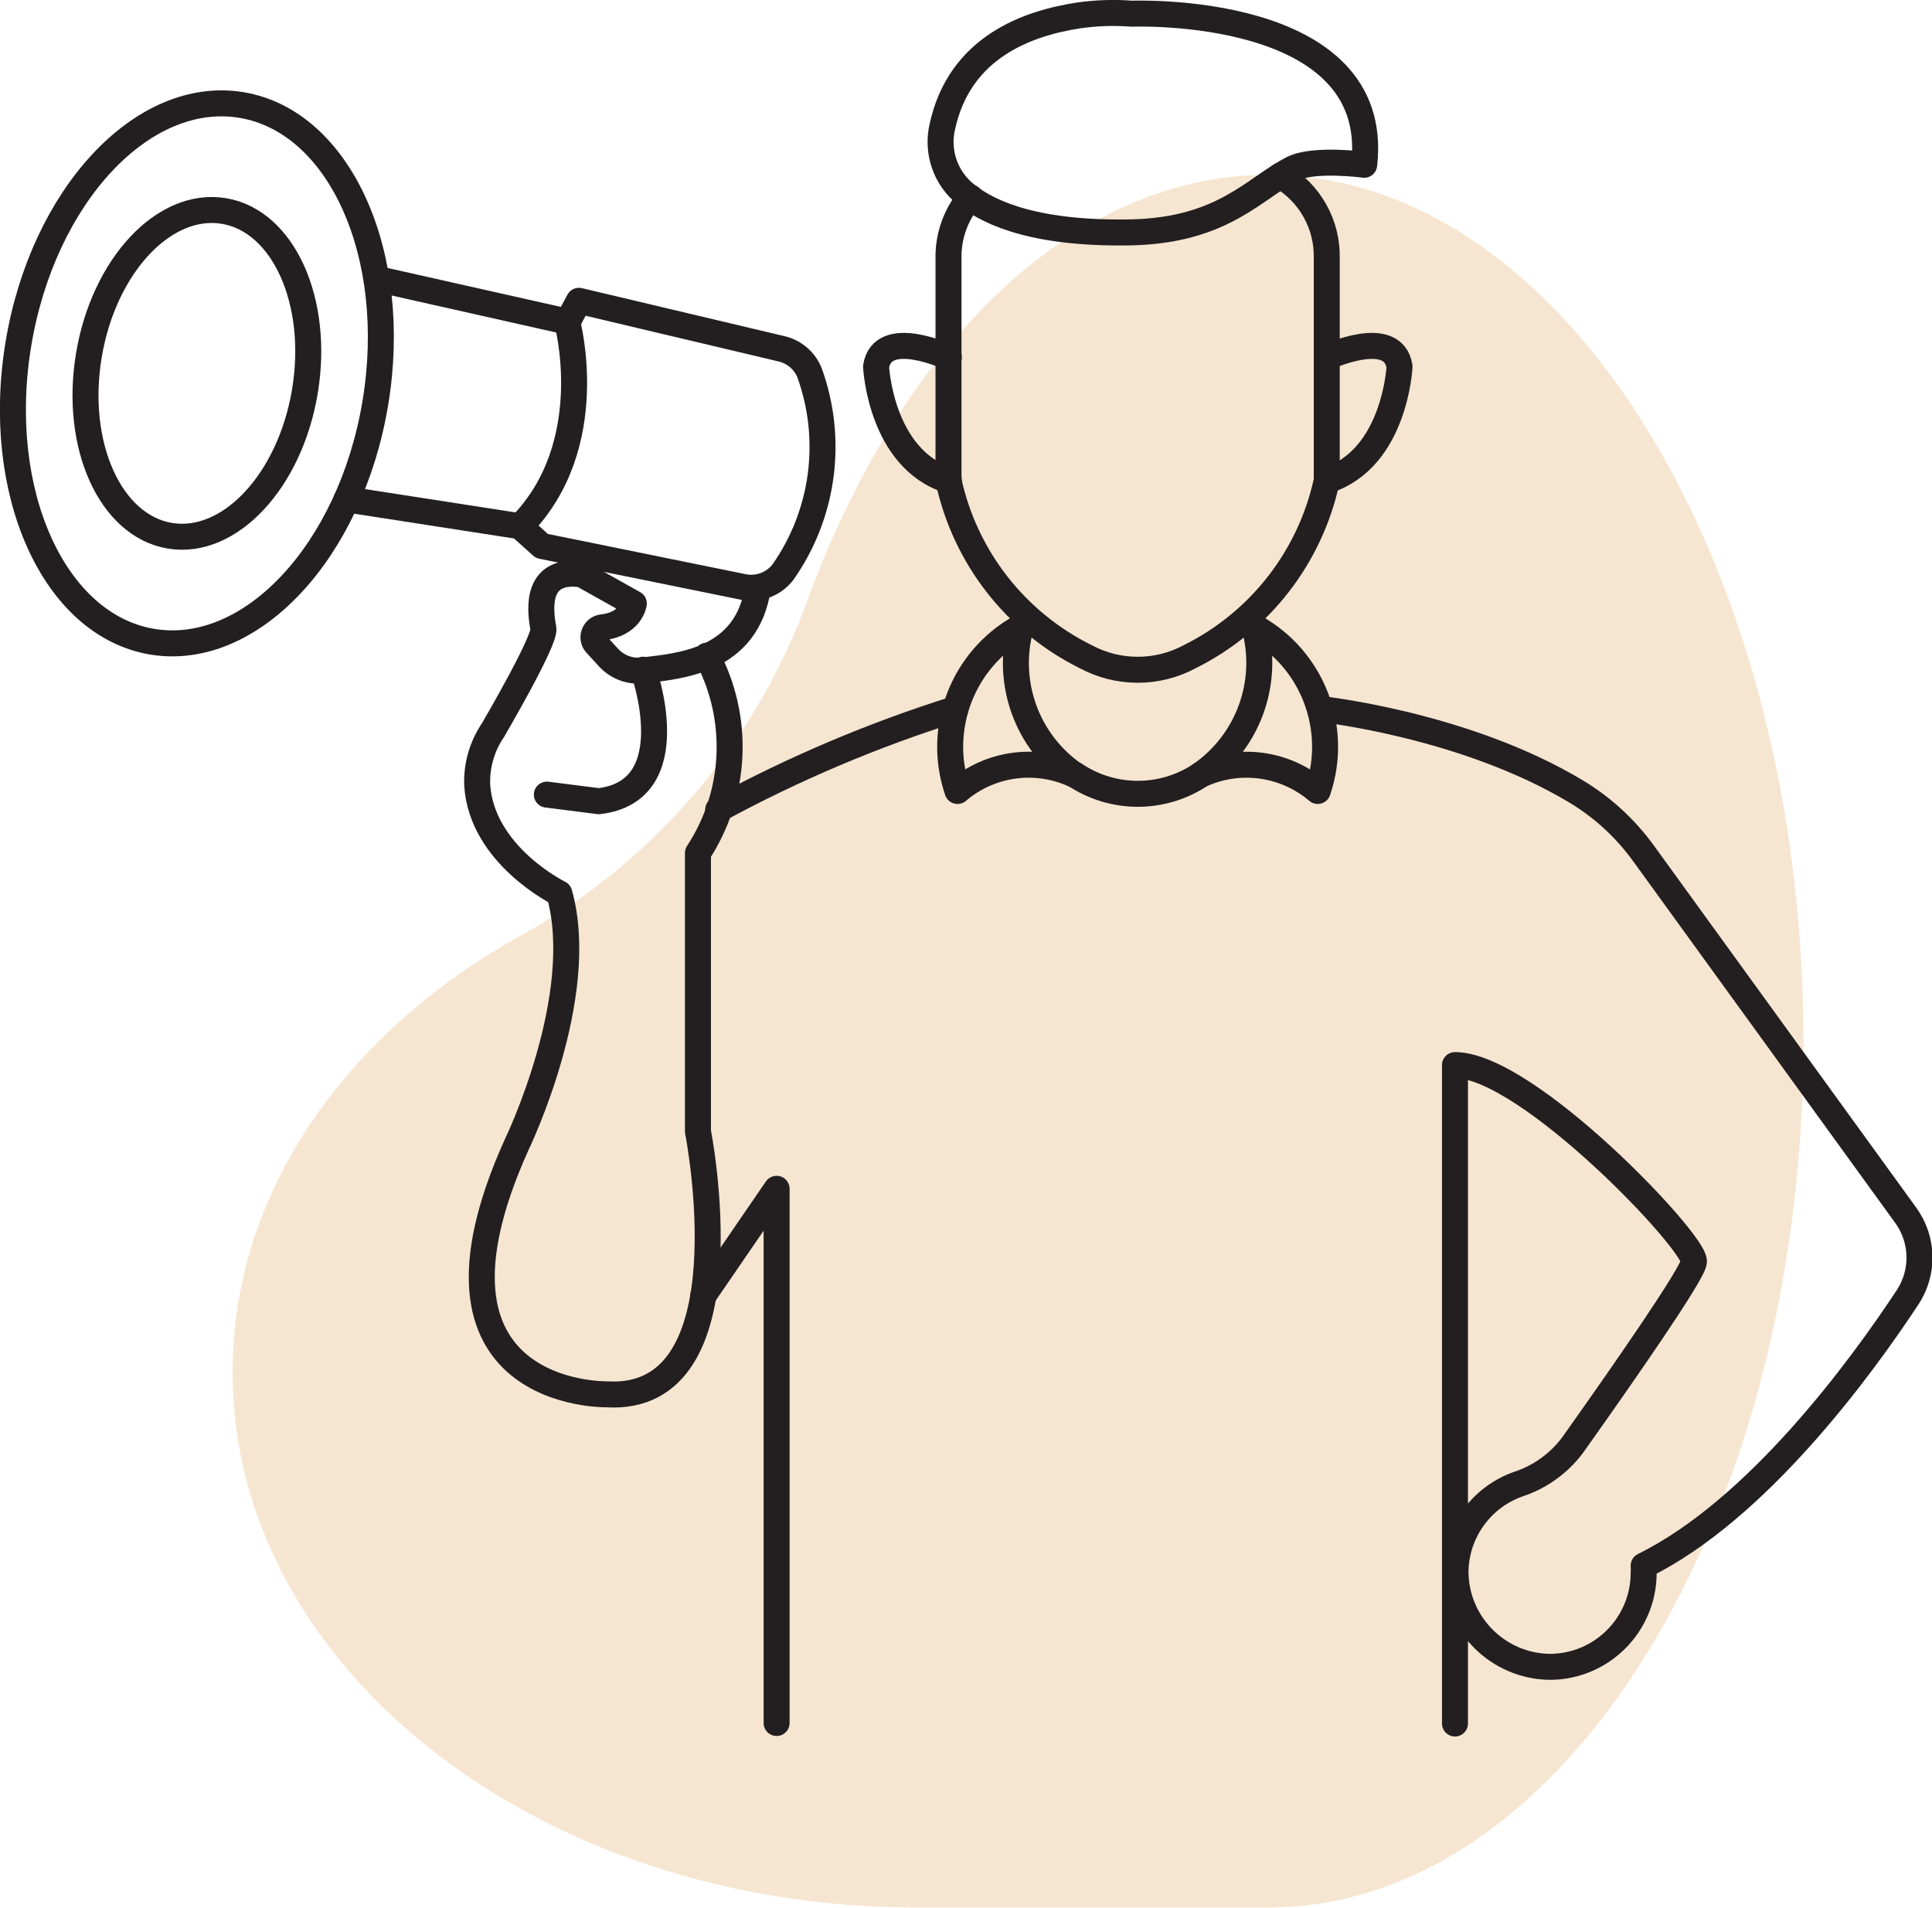
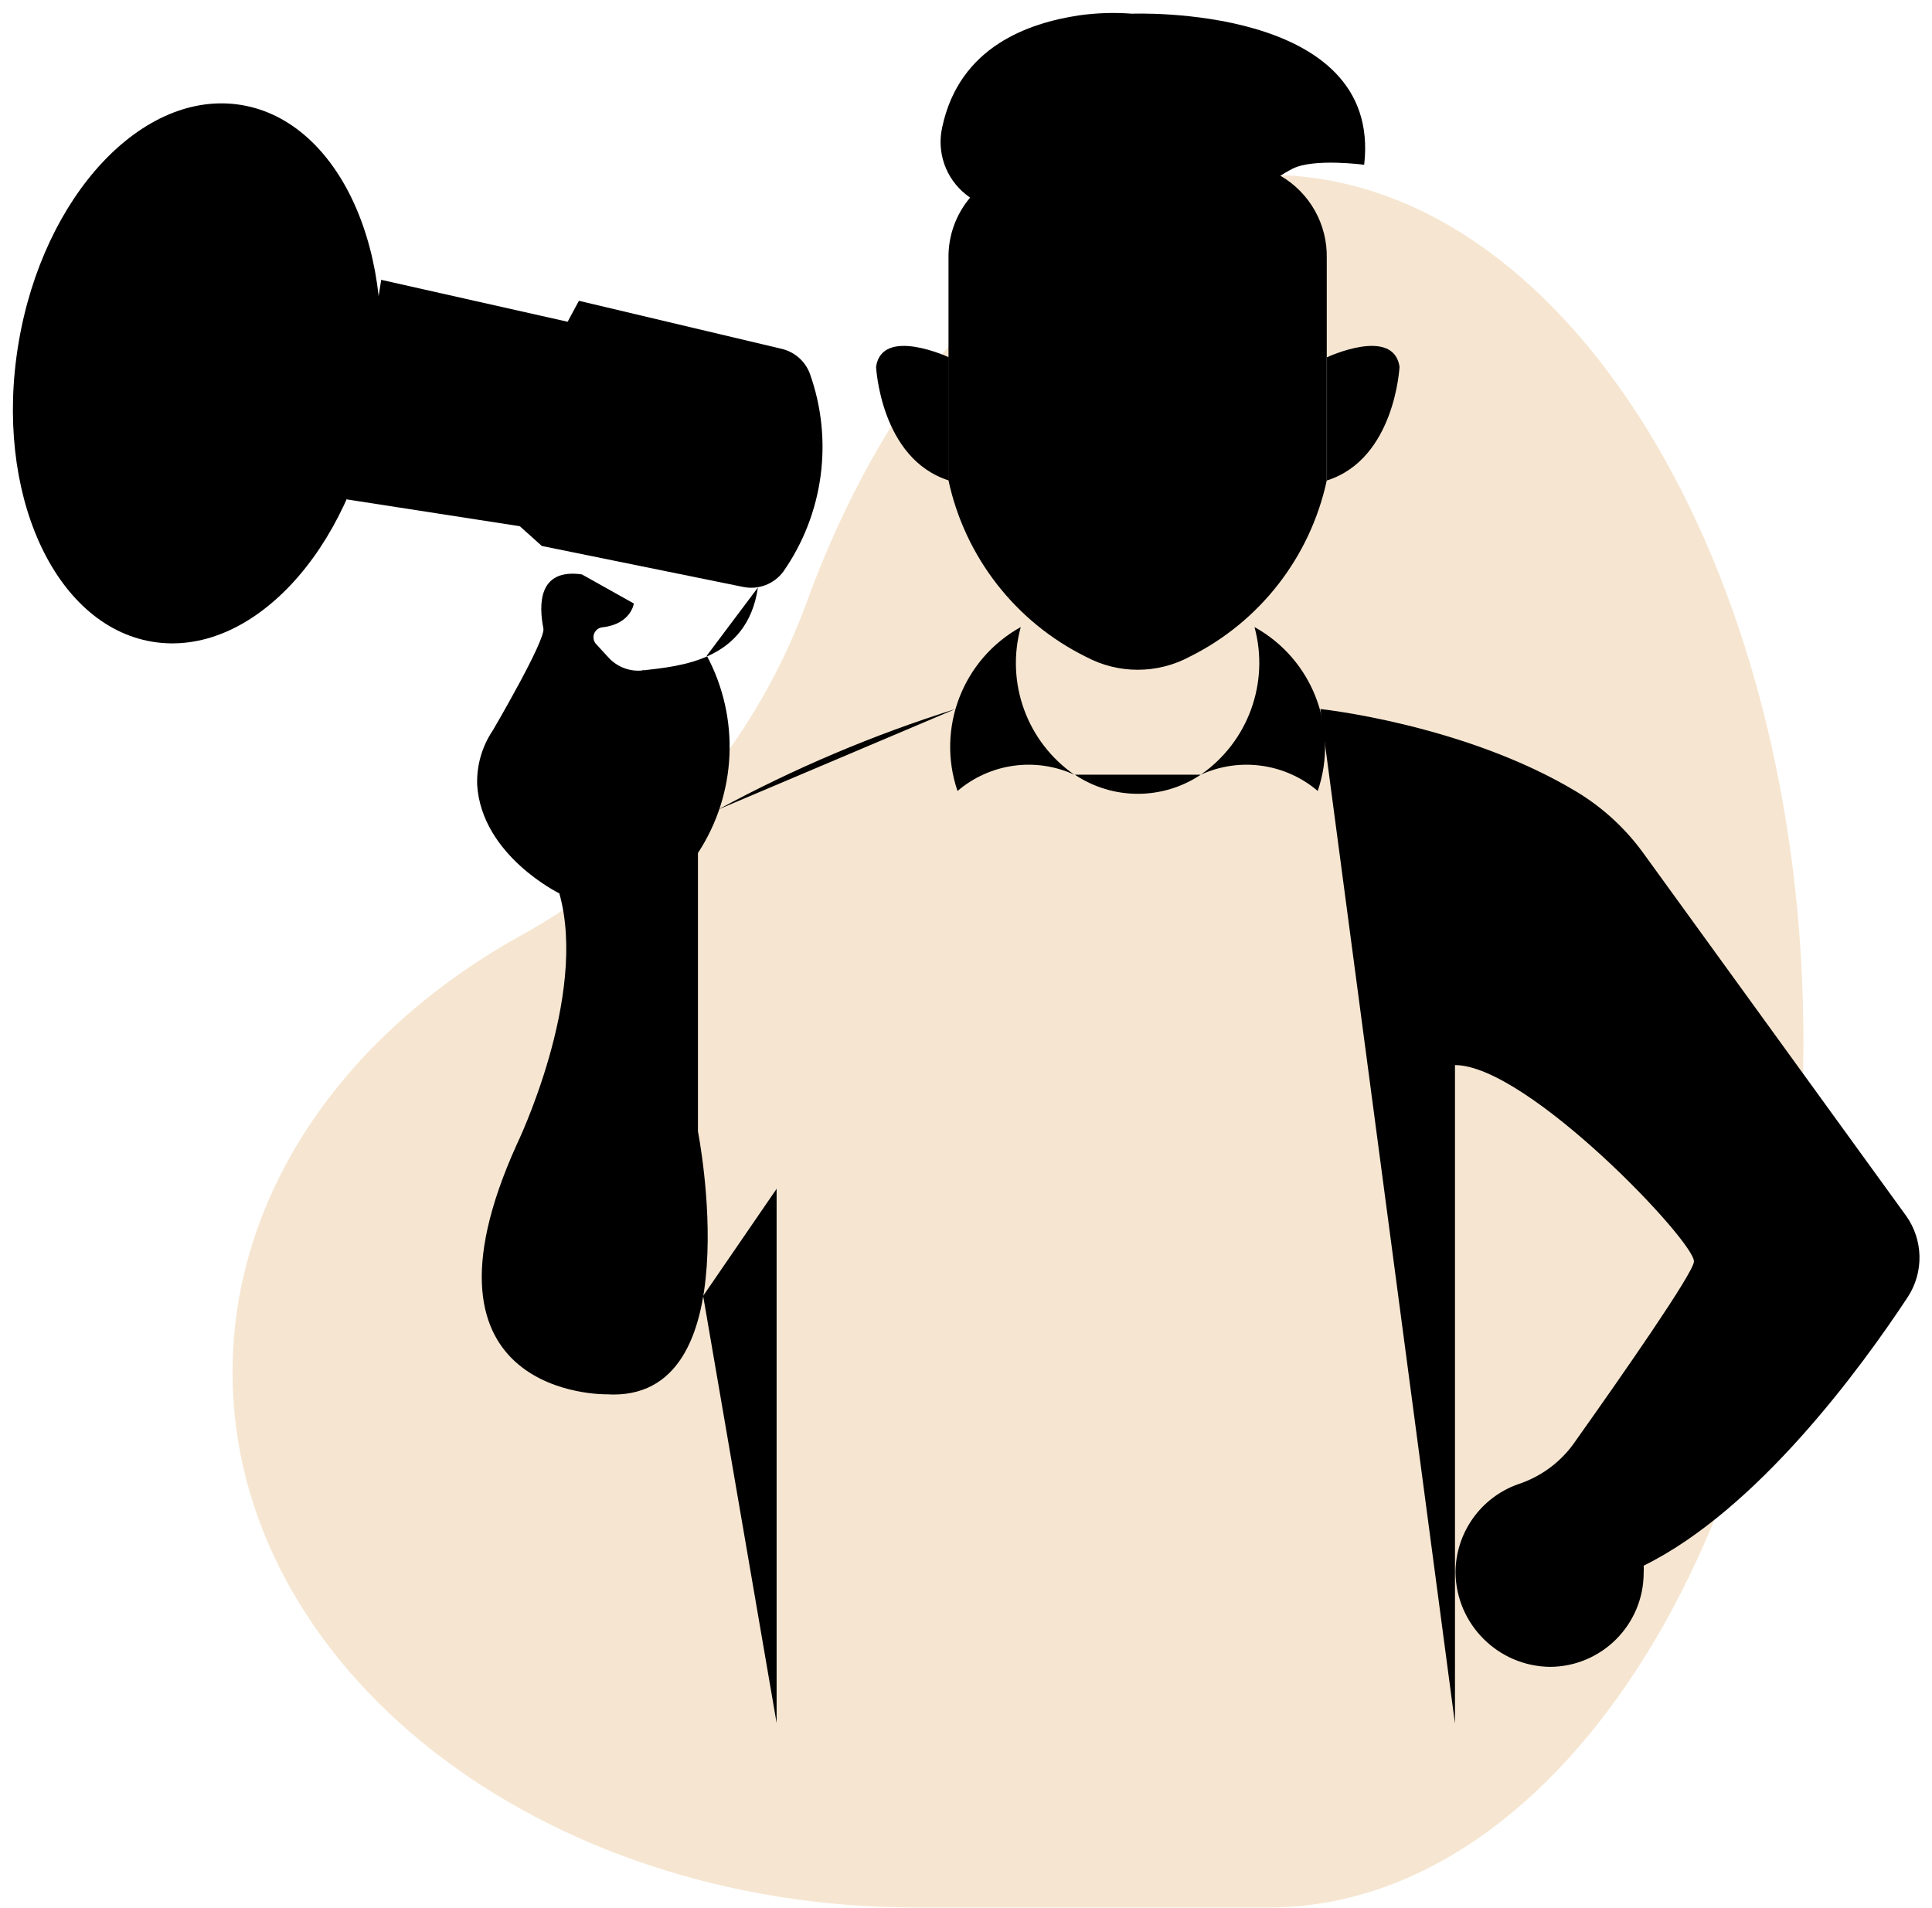
<svg xmlns="http://www.w3.org/2000/svg" viewBox="0 0 111.5 110.09" version="1.1" id="svg42">
  <defs id="defs4">
    <style id="style2">.cls-1{fill:#d1ecea;}.cls-2{fill:none;stroke:#231f20;stroke-linecap:round;stroke-linejoin:round;stroke-width:1.5px;}</style>
  </defs>
-   <path class="cls-1" d="m 73.19,10.09 c -11.4,0 -21.34,10 -26.7,24.85 A 36.23,36.23 0 0 1 29.9,54.08 c -10,5.61 -16.48,14.77 -16.48,25.12 0,17.06 17.66,30.89 39.45,30.89 h 20.32 c 17.06,0 30.89,-22.38 30.89,-50 0,-27.62 -13.83,-50 -30.89,-50 z" id="path6" style="fill:#e0a458;fill-opacity:0.27" />
-   <path class="cls-2" d="m 65.33,13.41 c -5.32,0.11 -8.12,-1 -9.59,-2.19 A 3.87,3.87 0 0 1 54.38,7.33 c 1,-4.66 5,-6 7.87,-6.44 a 14.18,14.18 0 0 1 3.08,-0.1 c 0,0 14.47,-0.58 13.4,8.72 0,0 -2.89,-0.39 -4.12,0.22 -2.2,1.11 -3.99,3.55 -9.28,3.68 z" id="path8" />
-   <path class="cls-2" d="m 73.89,10.14 a 5.36,5.36 0 0 1 2.68,4.77 v 12.82 a 14.85,14.85 0 0 1 -7.91,10.17 6.34,6.34 0 0 1 -6,0 14.84,14.84 0 0 1 -7.92,-10.17 V 14.91 A 5.28,5.28 0 0 1 56,11.39" id="path10" />
-   <path class="cls-2" d="m 76.58,20.62 c 0,0 3.83,-1.79 4.19,0.54 0,0 -0.25,5.32 -4.19,6.57" id="path12" />
-   <path class="cls-2" d="m 54.76,20.62 c 0,0 -3.84,-1.79 -4.2,0.54 0,0 0.25,5.32 4.2,6.57" id="path14" />
-   <path class="cls-2" d="m 69.3,44.71 a 7.86,7.86 0 0 0 3.1,-8.52 7.9,7.9 0 0 1 3.65,9.46 6.34,6.34 0 0 0 -6.75,-0.94 z" id="path16" />
-   <path class="cls-2" d="M 62,44.71 A 7.84,7.84 0 0 1 58.91,36.19 7.9,7.9 0 0 0 55.26,45.65 6.32,6.32 0 0 1 62,44.71 Z" id="path18" />
-   <path class="cls-2" d="m 41.45,46.72 a 77.21,77.21 0 0 1 13.69,-5.8" id="path20" />
-   <path class="cls-2" d="M 40.79,37.84 A 11.17,11.17 0 0 1 40.28,49.23 V 65.3 c 0,0 3.11,15.7 -5.28,15.17 0,0 -11.8,0.23 -5.18,-14.41 0,0 4.14,-8.54 2.46,-14.5 0,0 -4.48,-2.19 -4.74,-6.25 a 5.29,5.29 0 0 1 0.91,-3.17 c 0,0 3.05,-5.2 2.91,-5.87 -0.26,-1.33 -0.33,-3.48 2.22,-3.12 l 3,1.68 c 0,0 -0.15,1.17 -1.78,1.37 a 0.58,0.58 0 0 0 -0.37,1 l 0.69,0.75 a 2.32,2.32 0 0 0 2,0.74 c 2.09,-0.25 6,-0.52 6.62,-4.78" id="path22" />
-   <path class="cls-2" d="m 22,16.15 10.76,2.42 0.65,-1.21 11.69,2.77 A 2.3,2.3 0 0 1 46.73,21.54 12.58,12.58 0 0 1 45.2,33 2.31,2.31 0 0 1 42.92,33.88 L 31.27,31.51 30,30.37 20,28.82" id="path24" />
-   <path class="cls-2" d="m 32.73,18.57 c 0,0 1.94,7.1 -2.7,11.8" id="path26" />
-   <ellipse class="cls-2" cx="-19.393" cy="14.743" rx="15.7" ry="10.44" transform="rotate(-80.56)" id="ellipse28" />
-   <ellipse class="cls-2" cx="-19.393" cy="14.743" rx="9.5" ry="6.32" transform="rotate(-80.56)" id="ellipse30" />
-   <path class="cls-2" d="m 37.12,38.65 c 0,0 2.53,7 -2.56,7.59 l -3,-0.38" id="path32" />
-   <path class="cls-2" d="m 69.3,44.71 a 6.54,6.54 0 0 1 -7.27,0" id="path34" />
-   <polyline class="cls-2" points="44.82 99.44 44.82 68.61 40.58 74.79" id="polyline36" />
-   <path class="cls-2" d="m 76.2,40.92 c 0,0 8.32,0.88 14.78,4.77 a 13.16,13.16 0 0 1 3.87,3.56 L 110,70.16 a 4.16,4.16 0 0 1 0.1,4.7 c -2.71,4.11 -8.68,12.27 -15.24,15.5 a 2.87,2.87 0 0 1 0,0.41 5.43,5.43 0 0 1 -5.42,5.43 5.52,5.52 0 0 1 -5.44,-5.43 5.43,5.43 0 0 1 3.61,-5.11 6.41,6.41 0 0 0 3.15,-2.26 c 2.92,-4.11 6.94,-9.89 7,-10.58 0.13,-1.08 -9.6,-11.35 -13.79,-11.35 v 38" id="path38" />
+   <path className="cls-1" d="m 73.19,10.09 c -11.4,0 -21.34,10 -26.7,24.85 A 36.23,36.23 0 0 1 29.9,54.08 c -10,5.61 -16.48,14.77 -16.48,25.12 0,17.06 17.66,30.89 39.45,30.89 h 20.32 c 17.06,0 30.89,-22.38 30.89,-50 0,-27.62 -13.83,-50 -30.89,-50 z" id="path6" style="fill:#e0a458;fill-opacity:0.27" />
+   <path className="cls-2" d="m 65.33,13.41 c -5.32,0.11 -8.12,-1 -9.59,-2.19 A 3.87,3.87 0 0 1 54.38,7.33 c 1,-4.66 5,-6 7.87,-6.44 a 14.18,14.18 0 0 1 3.08,-0.1 c 0,0 14.47,-0.58 13.4,8.72 0,0 -2.89,-0.39 -4.12,0.22 -2.2,1.11 -3.99,3.55 -9.28,3.68 z" id="path8" />
+   <path className="cls-2" d="m 73.89,10.14 a 5.36,5.36 0 0 1 2.68,4.77 v 12.82 a 14.85,14.85 0 0 1 -7.91,10.17 6.34,6.34 0 0 1 -6,0 14.84,14.84 0 0 1 -7.92,-10.17 V 14.91 A 5.28,5.28 0 0 1 56,11.39" id="path10" />
+   <path className="cls-2" d="m 76.58,20.62 c 0,0 3.83,-1.79 4.19,0.54 0,0 -0.25,5.32 -4.19,6.57" id="path12" />
+   <path className="cls-2" d="m 54.76,20.62 c 0,0 -3.84,-1.79 -4.2,0.54 0,0 0.25,5.32 4.2,6.57" id="path14" />
+   <path className="cls-2" d="m 69.3,44.71 a 7.86,7.86 0 0 0 3.1,-8.52 7.9,7.9 0 0 1 3.65,9.46 6.34,6.34 0 0 0 -6.75,-0.94 z" id="path16" />
+   <path className="cls-2" d="M 62,44.71 A 7.84,7.84 0 0 1 58.91,36.19 7.9,7.9 0 0 0 55.26,45.65 6.32,6.32 0 0 1 62,44.71 Z" id="path18" />
+   <path className="cls-2" d="m 41.45,46.72 a 77.21,77.21 0 0 1 13.69,-5.8" id="path20" />
+   <path className="cls-2" d="M 40.79,37.84 A 11.17,11.17 0 0 1 40.28,49.23 V 65.3 c 0,0 3.11,15.7 -5.28,15.17 0,0 -11.8,0.23 -5.18,-14.41 0,0 4.14,-8.54 2.46,-14.5 0,0 -4.48,-2.19 -4.74,-6.25 a 5.29,5.29 0 0 1 0.91,-3.17 c 0,0 3.05,-5.2 2.91,-5.87 -0.26,-1.33 -0.33,-3.48 2.22,-3.12 l 3,1.68 c 0,0 -0.15,1.17 -1.78,1.37 a 0.58,0.58 0 0 0 -0.37,1 l 0.69,0.75 a 2.32,2.32 0 0 0 2,0.74 c 2.09,-0.25 6,-0.52 6.62,-4.78" id="path22" />
+   <path className="cls-2" d="m 22,16.15 10.76,2.42 0.65,-1.21 11.69,2.77 A 2.3,2.3 0 0 1 46.73,21.54 12.58,12.58 0 0 1 45.2,33 2.31,2.31 0 0 1 42.92,33.88 L 31.27,31.51 30,30.37 20,28.82" id="path24" />
+   <path className="cls-2" d="m 32.73,18.57 c 0,0 1.94,7.1 -2.7,11.8" id="path26" />
+   <ellipse className="cls-2" cx="-19.393" cy="14.743" rx="15.7" ry="10.44" transform="rotate(-80.56)" id="ellipse28" />
+   <ellipse className="cls-2" cx="-19.393" cy="14.743" rx="9.5" ry="6.32" transform="rotate(-80.56)" id="ellipse30" />
+   <path className="cls-2" d="m 37.12,38.65 c 0,0 2.53,7 -2.56,7.59 l -3,-0.38" id="path32" />
+   <path className="cls-2" d="m 69.3,44.71 a 6.54,6.54 0 0 1 -7.27,0" id="path34" />
+   <polyline className="cls-2" points="44.82 99.44 44.82 68.61 40.58 74.79" id="polyline36" />
+   <path className="cls-2" d="m 76.2,40.92 c 0,0 8.32,0.88 14.78,4.77 a 13.16,13.16 0 0 1 3.87,3.56 L 110,70.16 a 4.16,4.16 0 0 1 0.1,4.7 c -2.71,4.11 -8.68,12.27 -15.24,15.5 a 2.87,2.87 0 0 1 0,0.41 5.43,5.43 0 0 1 -5.42,5.43 5.52,5.52 0 0 1 -5.44,-5.43 5.43,5.43 0 0 1 3.61,-5.11 6.41,6.41 0 0 0 3.15,-2.26 c 2.92,-4.11 6.94,-9.89 7,-10.58 0.13,-1.08 -9.6,-11.35 -13.79,-11.35 v 38" id="path38" />
</svg>
